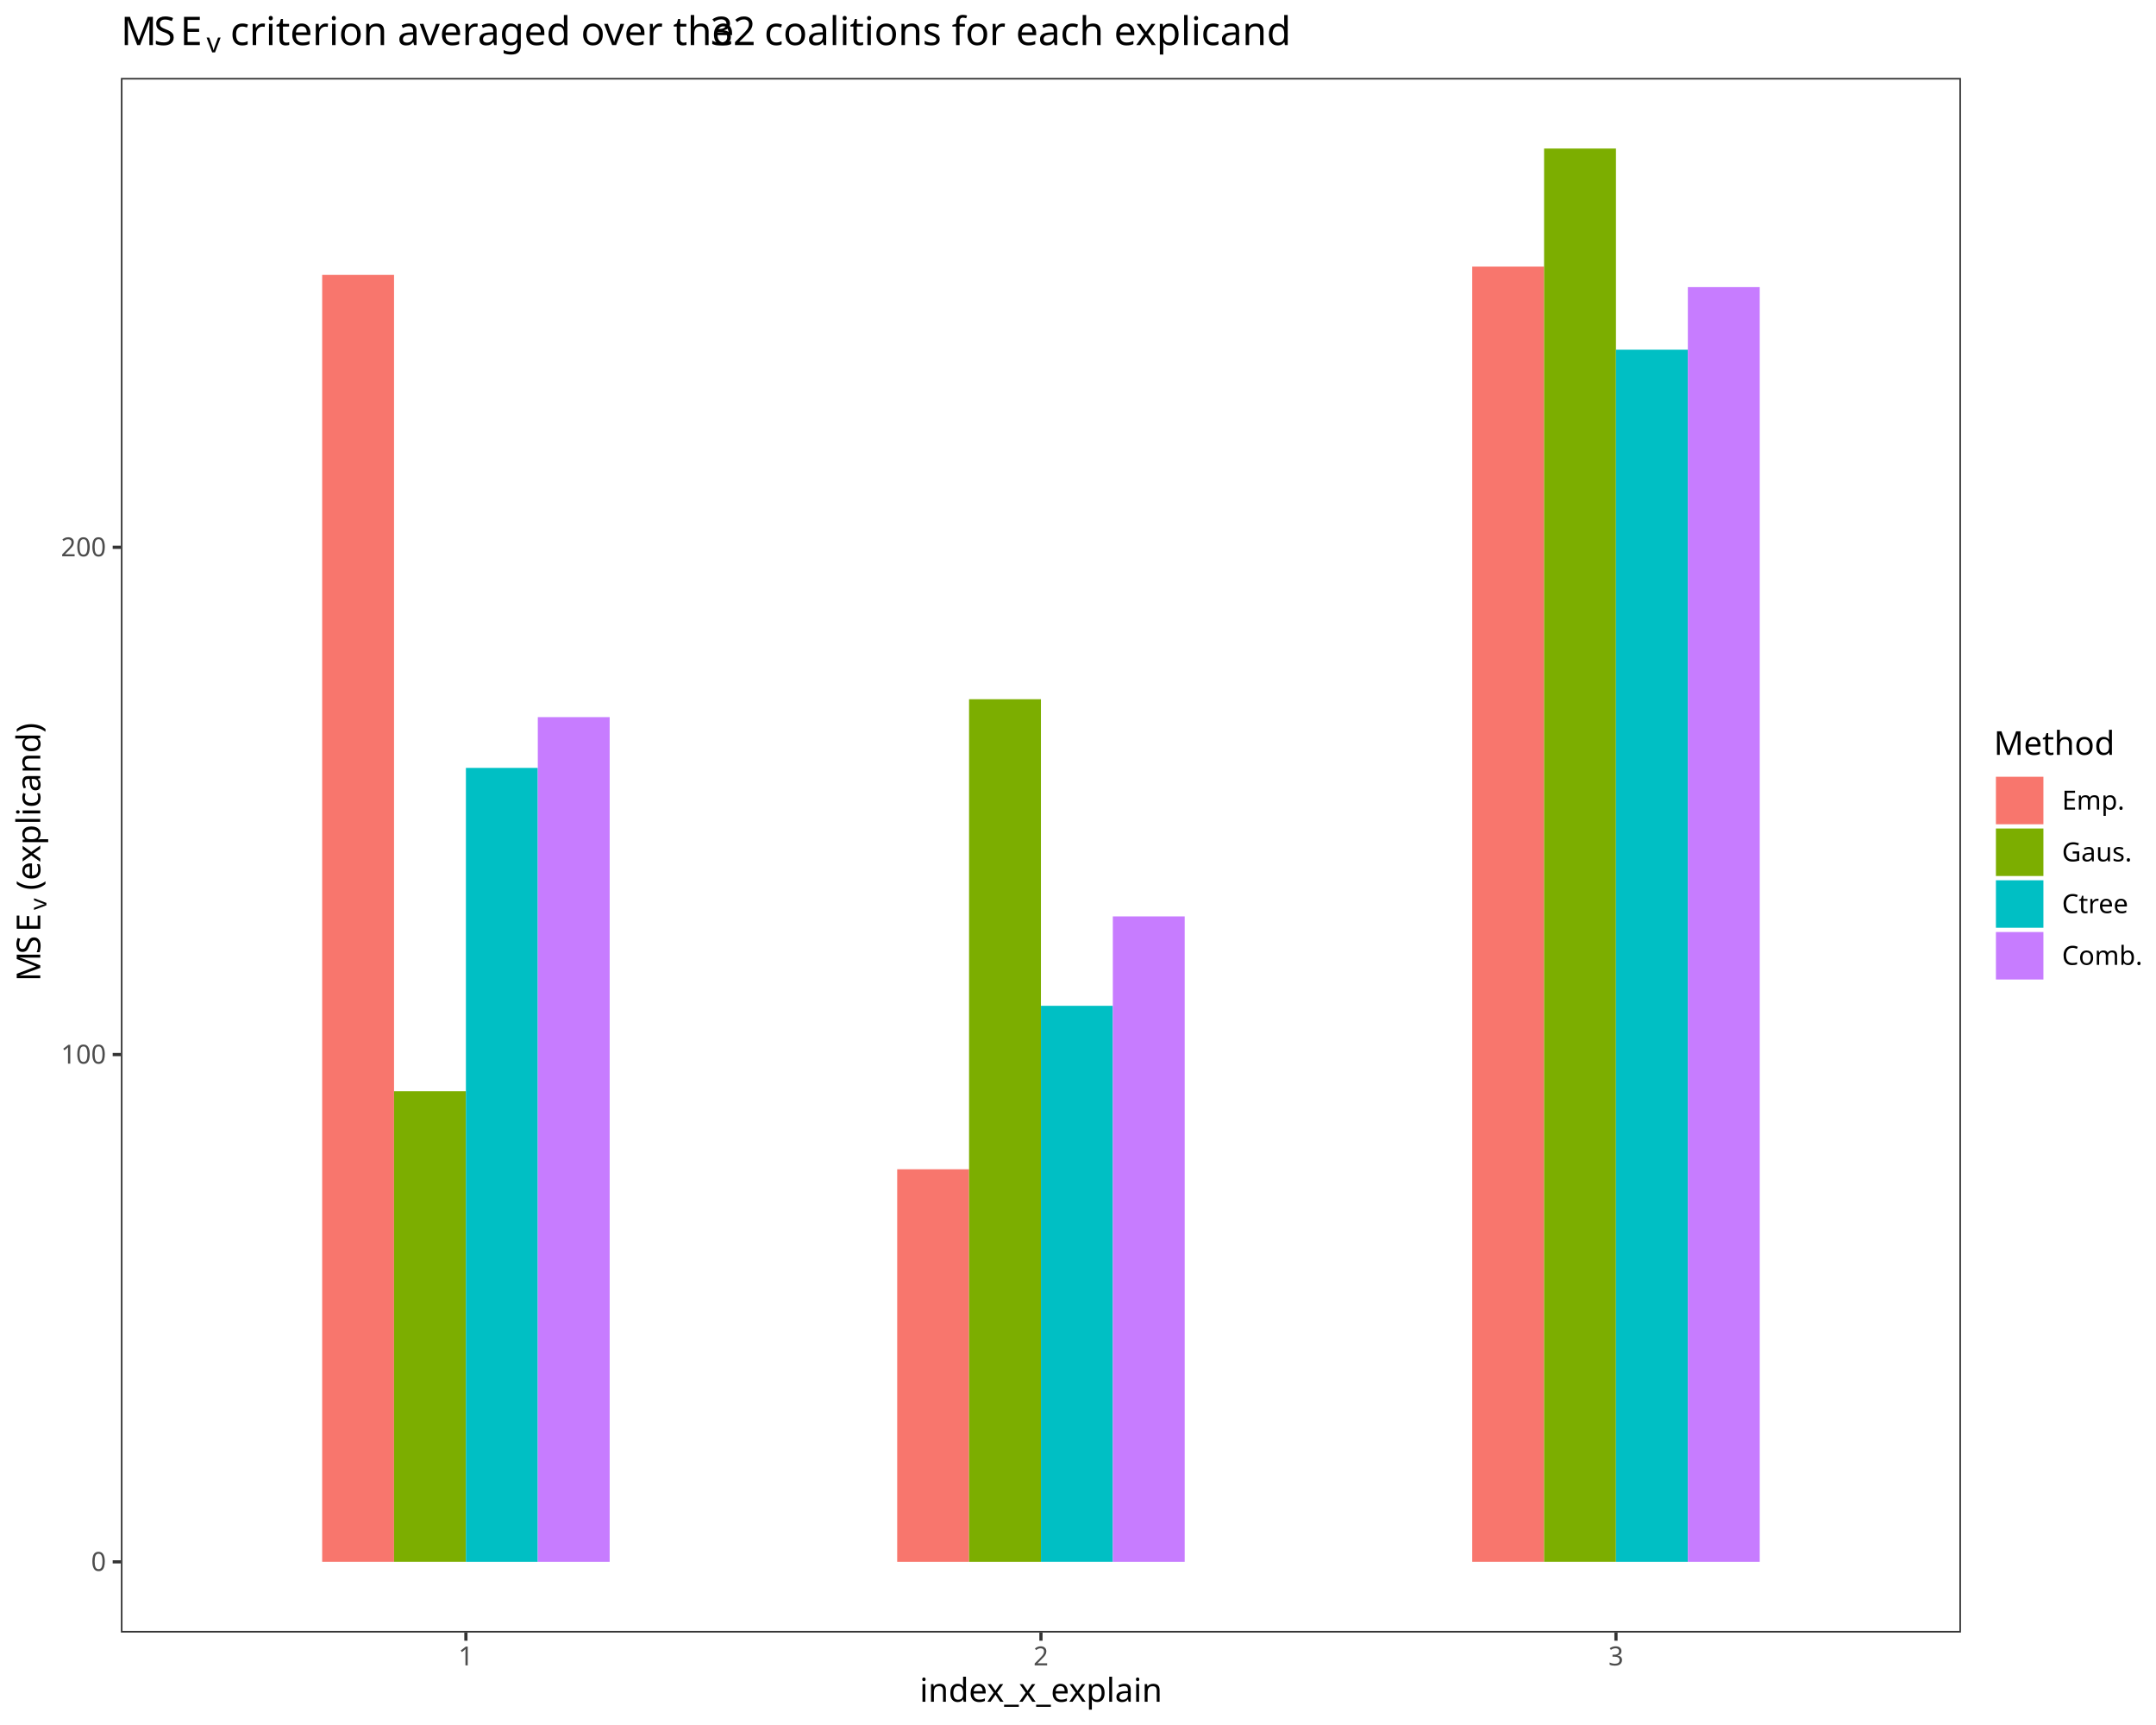
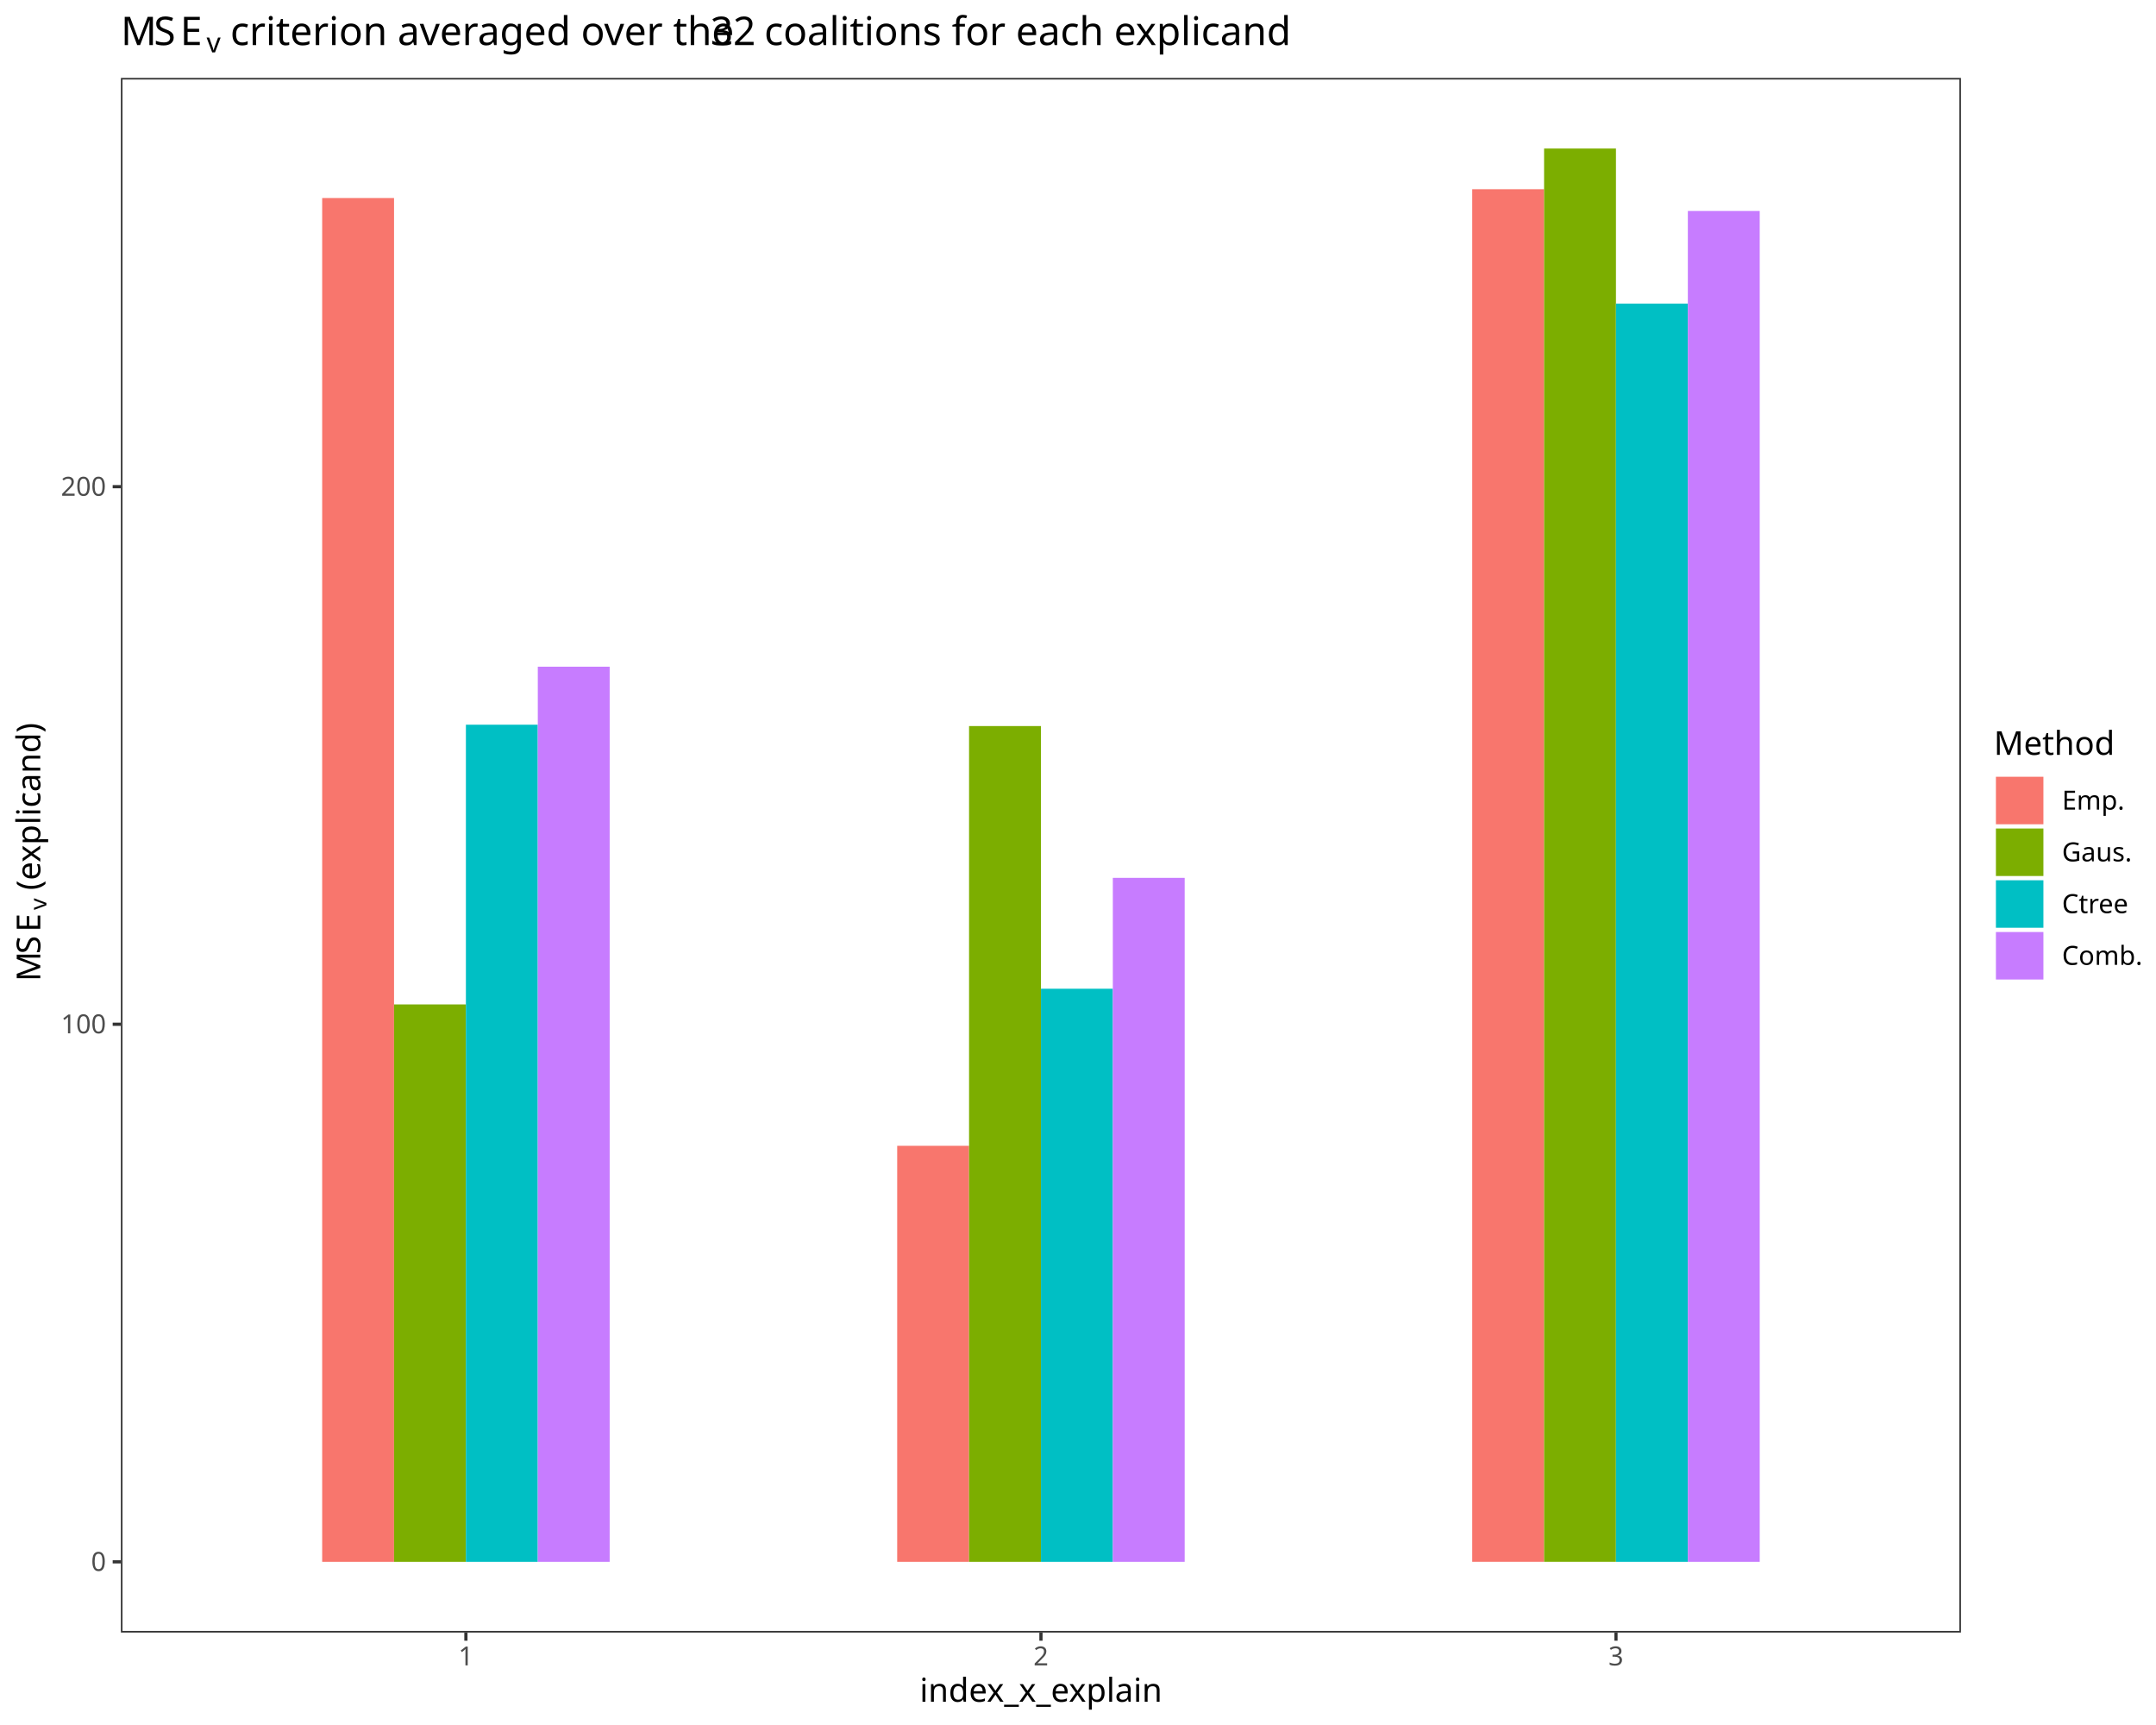
<svg xmlns="http://www.w3.org/2000/svg" class="svglite" data-engine-version="2.0" width="720.00pt" height="576.00pt" viewBox="0 0 720.00 576.00">
  <defs>
    <style type="text/css">
    .svglite line, .svglite polyline, .svglite polygon, .svglite path, .svglite rect, .svglite circle {
      fill: none;
      stroke: #000000;
      stroke-linecap: round;
      stroke-linejoin: round;
      stroke-miterlimit: 10.00;
    }
  </style>
  </defs>
  <rect width="100%" height="100%" style="stroke: none; fill: #FFFFFF;" />
  <defs>
    <clipPath id="cpMC4wMHw3MjAuMDB8MC4wMHw1NzYuMDA=">
      <rect x="0.00" y="0.00" width="720.00" height="576.00" />
    </clipPath>
  </defs>
  <g clip-path="url(#cpMC4wMHw3MjAuMDB8MC4wMHw1NzYuMDA=)">
    <rect x="0.00" y="0.00" width="720.00" height="576.00" style="stroke-width: 1.07; stroke: #FFFFFF; fill: #FFFFFF;" />
  </g>
  <defs>
    <clipPath id="cpNDAuMzd8NjU0Ljg4fDI2LjAxfDU0NS4xMQ==">
      <rect x="40.37" y="26.01" width="614.50" height="519.11" />
    </clipPath>
  </defs>
  <g clip-path="url(#cpNDAuMzd8NjU0Ljg4fDI2LjAxfDU0NS4xMQ==)">
    <rect x="40.37" y="26.01" width="614.50" height="519.11" style="stroke-width: 1.07; stroke: none; fill: #FFFFFF;" />
-     <rect x="107.59" y="91.79" width="24.00" height="429.72" style="stroke-width: 1.07; stroke: none; stroke-linecap: butt; stroke-linejoin: miter; fill: #F8766D;" />
-     <rect x="299.62" y="390.43" width="24.00" height="131.09" style="stroke-width: 1.07; stroke: none; stroke-linecap: butt; stroke-linejoin: miter; fill: #F8766D;" />
-     <rect x="491.65" y="89.01" width="24.00" height="432.50" style="stroke-width: 1.07; stroke: none; stroke-linecap: butt; stroke-linejoin: miter; fill: #F8766D;" />
-     <rect x="131.59" y="364.38" width="24.00" height="157.13" style="stroke-width: 1.07; stroke: none; stroke-linecap: butt; stroke-linejoin: miter; fill: #7CAE00;" />
-     <rect x="323.62" y="233.48" width="24.00" height="288.04" style="stroke-width: 1.07; stroke: none; stroke-linecap: butt; stroke-linejoin: miter; fill: #7CAE00;" />
+     <rect x="107.59" y="66.13" width="24.00" height="455.39" style="stroke-width: 1.07; stroke: none; stroke-linecap: butt; stroke-linejoin: miter; fill: #F8766D;" />
+     <rect x="299.62" y="382.60" width="24.00" height="138.92" style="stroke-width: 1.07; stroke: none; stroke-linecap: butt; stroke-linejoin: miter; fill: #F8766D;" />
+     <rect x="491.65" y="63.18" width="24.00" height="458.33" style="stroke-width: 1.07; stroke: none; stroke-linecap: butt; stroke-linejoin: miter; fill: #F8766D;" />
+     <rect x="131.59" y="335.39" width="24.00" height="186.13" style="stroke-width: 1.07; stroke: none; stroke-linecap: butt; stroke-linejoin: miter; fill: #7CAE00;" />
+     <rect x="323.62" y="242.44" width="24.00" height="279.08" style="stroke-width: 1.07; stroke: none; stroke-linecap: butt; stroke-linejoin: miter; fill: #7CAE00;" />
    <rect x="515.65" y="49.60" width="24.00" height="471.91" style="stroke-width: 1.07; stroke: none; stroke-linecap: butt; stroke-linejoin: miter; fill: #7CAE00;" />
-     <rect x="155.59" y="256.41" width="24.00" height="265.11" style="stroke-width: 1.07; stroke: none; stroke-linecap: butt; stroke-linejoin: miter; fill: #00BFC4;" />
-     <rect x="347.63" y="335.85" width="24.00" height="185.66" style="stroke-width: 1.07; stroke: none; stroke-linecap: butt; stroke-linejoin: miter; fill: #00BFC4;" />
-     <rect x="539.66" y="116.77" width="24.00" height="404.75" style="stroke-width: 1.07; stroke: none; stroke-linecap: butt; stroke-linejoin: miter; fill: #00BFC4;" />
-     <rect x="179.60" y="239.46" width="24.00" height="282.06" style="stroke-width: 1.07; stroke: none; stroke-linecap: butt; stroke-linejoin: miter; fill: #C77CFF;" />
-     <rect x="371.63" y="306.00" width="24.00" height="215.52" style="stroke-width: 1.07; stroke: none; stroke-linecap: butt; stroke-linejoin: miter; fill: #C77CFF;" />
-     <rect x="563.66" y="95.87" width="24.00" height="425.65" style="stroke-width: 1.07; stroke: none; stroke-linecap: butt; stroke-linejoin: miter; fill: #C77CFF;" />
+     <rect x="155.59" y="241.99" width="24.00" height="279.53" style="stroke-width: 1.07; stroke: none; stroke-linecap: butt; stroke-linejoin: miter; fill: #00BFC4;" />
+     <rect x="347.63" y="330.15" width="24.00" height="191.37" style="stroke-width: 1.07; stroke: none; stroke-linecap: butt; stroke-linejoin: miter; fill: #00BFC4;" />
+     <rect x="539.66" y="101.39" width="24.00" height="420.13" style="stroke-width: 1.07; stroke: none; stroke-linecap: butt; stroke-linejoin: miter; fill: #00BFC4;" />
+     <rect x="179.60" y="222.62" width="24.00" height="298.90" style="stroke-width: 1.07; stroke: none; stroke-linecap: butt; stroke-linejoin: miter; fill: #C77CFF;" />
+     <rect x="371.63" y="293.13" width="24.00" height="228.39" style="stroke-width: 1.07; stroke: none; stroke-linecap: butt; stroke-linejoin: miter; fill: #C77CFF;" />
+     <rect x="563.66" y="70.45" width="24.00" height="451.07" style="stroke-width: 1.07; stroke: none; stroke-linecap: butt; stroke-linejoin: miter; fill: #C77CFF;" />
    <rect x="40.37" y="26.01" width="614.50" height="519.11" style="stroke-width: 1.07; stroke: #333333;" />
  </g>
  <g clip-path="url(#cpMC4wMHw3MjAuMDB8MC4wMHw1NzYuMDA=)">
    <text x="35.44" y="524.54" text-anchor="end" style="font-size: 8.80px; fill: #4D4D4D; font-family: sans;" textLength="4.89px" lengthAdjust="spacingAndGlyphs">0</text>
-     <text x="35.44" y="355.16" text-anchor="end" style="font-size: 8.80px; fill: #4D4D4D; font-family: sans;" textLength="14.68px" lengthAdjust="spacingAndGlyphs">100</text>
-     <text x="35.44" y="185.77" text-anchor="end" style="font-size: 8.80px; fill: #4D4D4D; font-family: sans;" textLength="14.68px" lengthAdjust="spacingAndGlyphs">200</text>
+     <text x="35.44" y="345.04" text-anchor="end" style="font-size: 8.80px; fill: #4D4D4D; font-family: sans;" textLength="14.68px" lengthAdjust="spacingAndGlyphs">100</text>
+     <text x="35.44" y="165.54" text-anchor="end" style="font-size: 8.80px; fill: #4D4D4D; font-family: sans;" textLength="14.68px" lengthAdjust="spacingAndGlyphs">200</text>
    <polyline points="37.63,521.52 40.37,521.52 " style="stroke-width: 1.07; stroke: #333333; stroke-linecap: butt;" />
-     <polyline points="37.63,352.13 40.37,352.13 " style="stroke-width: 1.07; stroke: #333333; stroke-linecap: butt;" />
-     <polyline points="37.63,182.74 40.37,182.74 " style="stroke-width: 1.07; stroke: #333333; stroke-linecap: butt;" />
+     <polyline points="37.63,342.01 40.37,342.01 " style="stroke-width: 1.07; stroke: #333333; stroke-linecap: butt;" />
+     <polyline points="37.63,162.51 40.37,162.51 " style="stroke-width: 1.07; stroke: #333333; stroke-linecap: butt;" />
    <polyline points="155.59,547.85 155.59,545.11 " style="stroke-width: 1.07; stroke: #333333; stroke-linecap: butt;" />
    <polyline points="347.63,547.85 347.63,545.11 " style="stroke-width: 1.07; stroke: #333333; stroke-linecap: butt;" />
    <polyline points="539.66,547.85 539.66,545.11 " style="stroke-width: 1.07; stroke: #333333; stroke-linecap: butt;" />
    <text x="155.59" y="556.10" text-anchor="middle" style="font-size: 8.80px; fill: #4D4D4D; font-family: sans;" textLength="4.89px" lengthAdjust="spacingAndGlyphs">1</text>
    <text x="347.63" y="556.10" text-anchor="middle" style="font-size: 8.80px; fill: #4D4D4D; font-family: sans;" textLength="4.89px" lengthAdjust="spacingAndGlyphs">2</text>
    <text x="539.66" y="556.10" text-anchor="middle" style="font-size: 8.80px; fill: #4D4D4D; font-family: sans;" textLength="4.89px" lengthAdjust="spacingAndGlyphs">3</text>
    <text x="347.63" y="568.24" text-anchor="middle" style="font-size: 11.00px; font-family: sans;" textLength="78.90px" lengthAdjust="spacingAndGlyphs">index_x_explain</text>
    <text transform="translate(13.45,327.69) rotate(-90)" style="font-size: 11.00px; font-family: sans;" textLength="9.17px" lengthAdjust="spacingAndGlyphs">M</text>
    <text transform="translate(13.45,318.52) rotate(-90)" style="font-size: 11.00px; font-family: sans;" textLength="7.34px" lengthAdjust="spacingAndGlyphs">S</text>
    <text transform="translate(13.45,311.18) rotate(-90)" style="font-size: 11.00px; font-family: sans;" textLength="7.34px" lengthAdjust="spacingAndGlyphs">E</text>
    <text transform="translate(15.49,303.84) rotate(-90)" style="font-size: 7.70px; font-family: sans;" textLength="3.85px" lengthAdjust="spacingAndGlyphs">v</text>
    <text transform="translate(13.45,299.99) rotate(-90)" style="font-size: 11.00px; font-family: sans;" textLength="2.75px" lengthAdjust="spacingAndGlyphs"> </text>
    <text transform="translate(13.45,297.24) rotate(-90)" style="font-size: 11.00px; font-family: sans;" textLength="53.81px" lengthAdjust="spacingAndGlyphs">(explicand)</text>
    <rect x="665.84" y="243.33" width="48.68" height="84.45" style="stroke-width: 1.07; stroke: none; fill: #FFFFFF;" />
    <text x="665.84" y="252.05" style="font-size: 11.00px; font-family: sans;" textLength="36.70px" lengthAdjust="spacingAndGlyphs">Method</text>
    <rect x="665.84" y="258.67" width="17.28" height="17.28" style="stroke-width: 1.07; stroke: none; fill: #FFFFFF;" />
    <rect x="666.54" y="259.37" width="15.86" height="15.86" style="stroke-width: 1.07; stroke: none; stroke-linecap: butt; stroke-linejoin: miter; fill: #F8766D;" />
    <rect x="665.84" y="275.95" width="17.28" height="17.28" style="stroke-width: 1.07; stroke: none; fill: #FFFFFF;" />
    <rect x="666.54" y="276.65" width="15.86" height="15.86" style="stroke-width: 1.07; stroke: none; stroke-linecap: butt; stroke-linejoin: miter; fill: #7CAE00;" />
    <rect x="665.84" y="293.23" width="17.28" height="17.28" style="stroke-width: 1.07; stroke: none; fill: #FFFFFF;" />
    <rect x="666.54" y="293.93" width="15.86" height="15.86" style="stroke-width: 1.07; stroke: none; stroke-linecap: butt; stroke-linejoin: miter; fill: #00BFC4;" />
    <rect x="665.84" y="310.51" width="17.28" height="17.28" style="stroke-width: 1.07; stroke: none; fill: #FFFFFF;" />
    <rect x="666.54" y="311.21" width="15.86" height="15.86" style="stroke-width: 1.07; stroke: none; stroke-linecap: butt; stroke-linejoin: miter; fill: #C77CFF;" />
    <text x="688.60" y="270.33" style="font-size: 8.80px; font-family: sans;" textLength="20.54px" lengthAdjust="spacingAndGlyphs">Emp.</text>
    <text x="688.60" y="287.61" style="font-size: 8.80px; font-family: sans;" textLength="23.49px" lengthAdjust="spacingAndGlyphs">Gaus.</text>
    <text x="688.60" y="304.89" style="font-size: 8.80px; font-family: sans;" textLength="21.52px" lengthAdjust="spacingAndGlyphs">Ctree</text>
    <text x="688.60" y="322.17" style="font-size: 8.80px; font-family: sans;" textLength="25.92px" lengthAdjust="spacingAndGlyphs">Comb.</text>
    <text x="40.37" y="15.05" style="font-size: 13.20px; font-family: sans;" textLength="11.00px" lengthAdjust="spacingAndGlyphs">M</text>
    <text x="51.38" y="15.05" style="font-size: 13.20px; font-family: sans;" textLength="8.81px" lengthAdjust="spacingAndGlyphs">S</text>
    <text x="60.18" y="15.05" style="font-size: 13.20px; font-family: sans;" textLength="8.81px" lengthAdjust="spacingAndGlyphs">E</text>
    <text x="68.99" y="17.49" style="font-size: 9.24px; font-family: sans;" textLength="4.62px" lengthAdjust="spacingAndGlyphs">v</text>
    <text x="73.61" y="15.05" style="font-size: 13.20px; font-family: sans;" textLength="3.30px" lengthAdjust="spacingAndGlyphs"> </text>
    <text x="76.92" y="15.05" style="font-size: 13.20px; font-family: sans;" textLength="157.04px" lengthAdjust="spacingAndGlyphs">criterion averaged over the</text>
    <text x="233.95" y="15.05" style="font-size: 13.20px; font-family: sans;" textLength="3.30px" lengthAdjust="spacingAndGlyphs"> </text>
    <text x="237.26" y="15.05" style="font-size: 13.20px; font-family: sans;" textLength="14.68px" lengthAdjust="spacingAndGlyphs">32</text>
    <text x="251.94" y="15.05" style="font-size: 13.20px; font-family: sans;" textLength="3.30px" lengthAdjust="spacingAndGlyphs"> </text>
    <text x="255.24" y="15.05" style="font-size: 13.20px; font-family: sans;" textLength="165.85px" lengthAdjust="spacingAndGlyphs">coalitions for each explicand</text>
  </g>
</svg>
